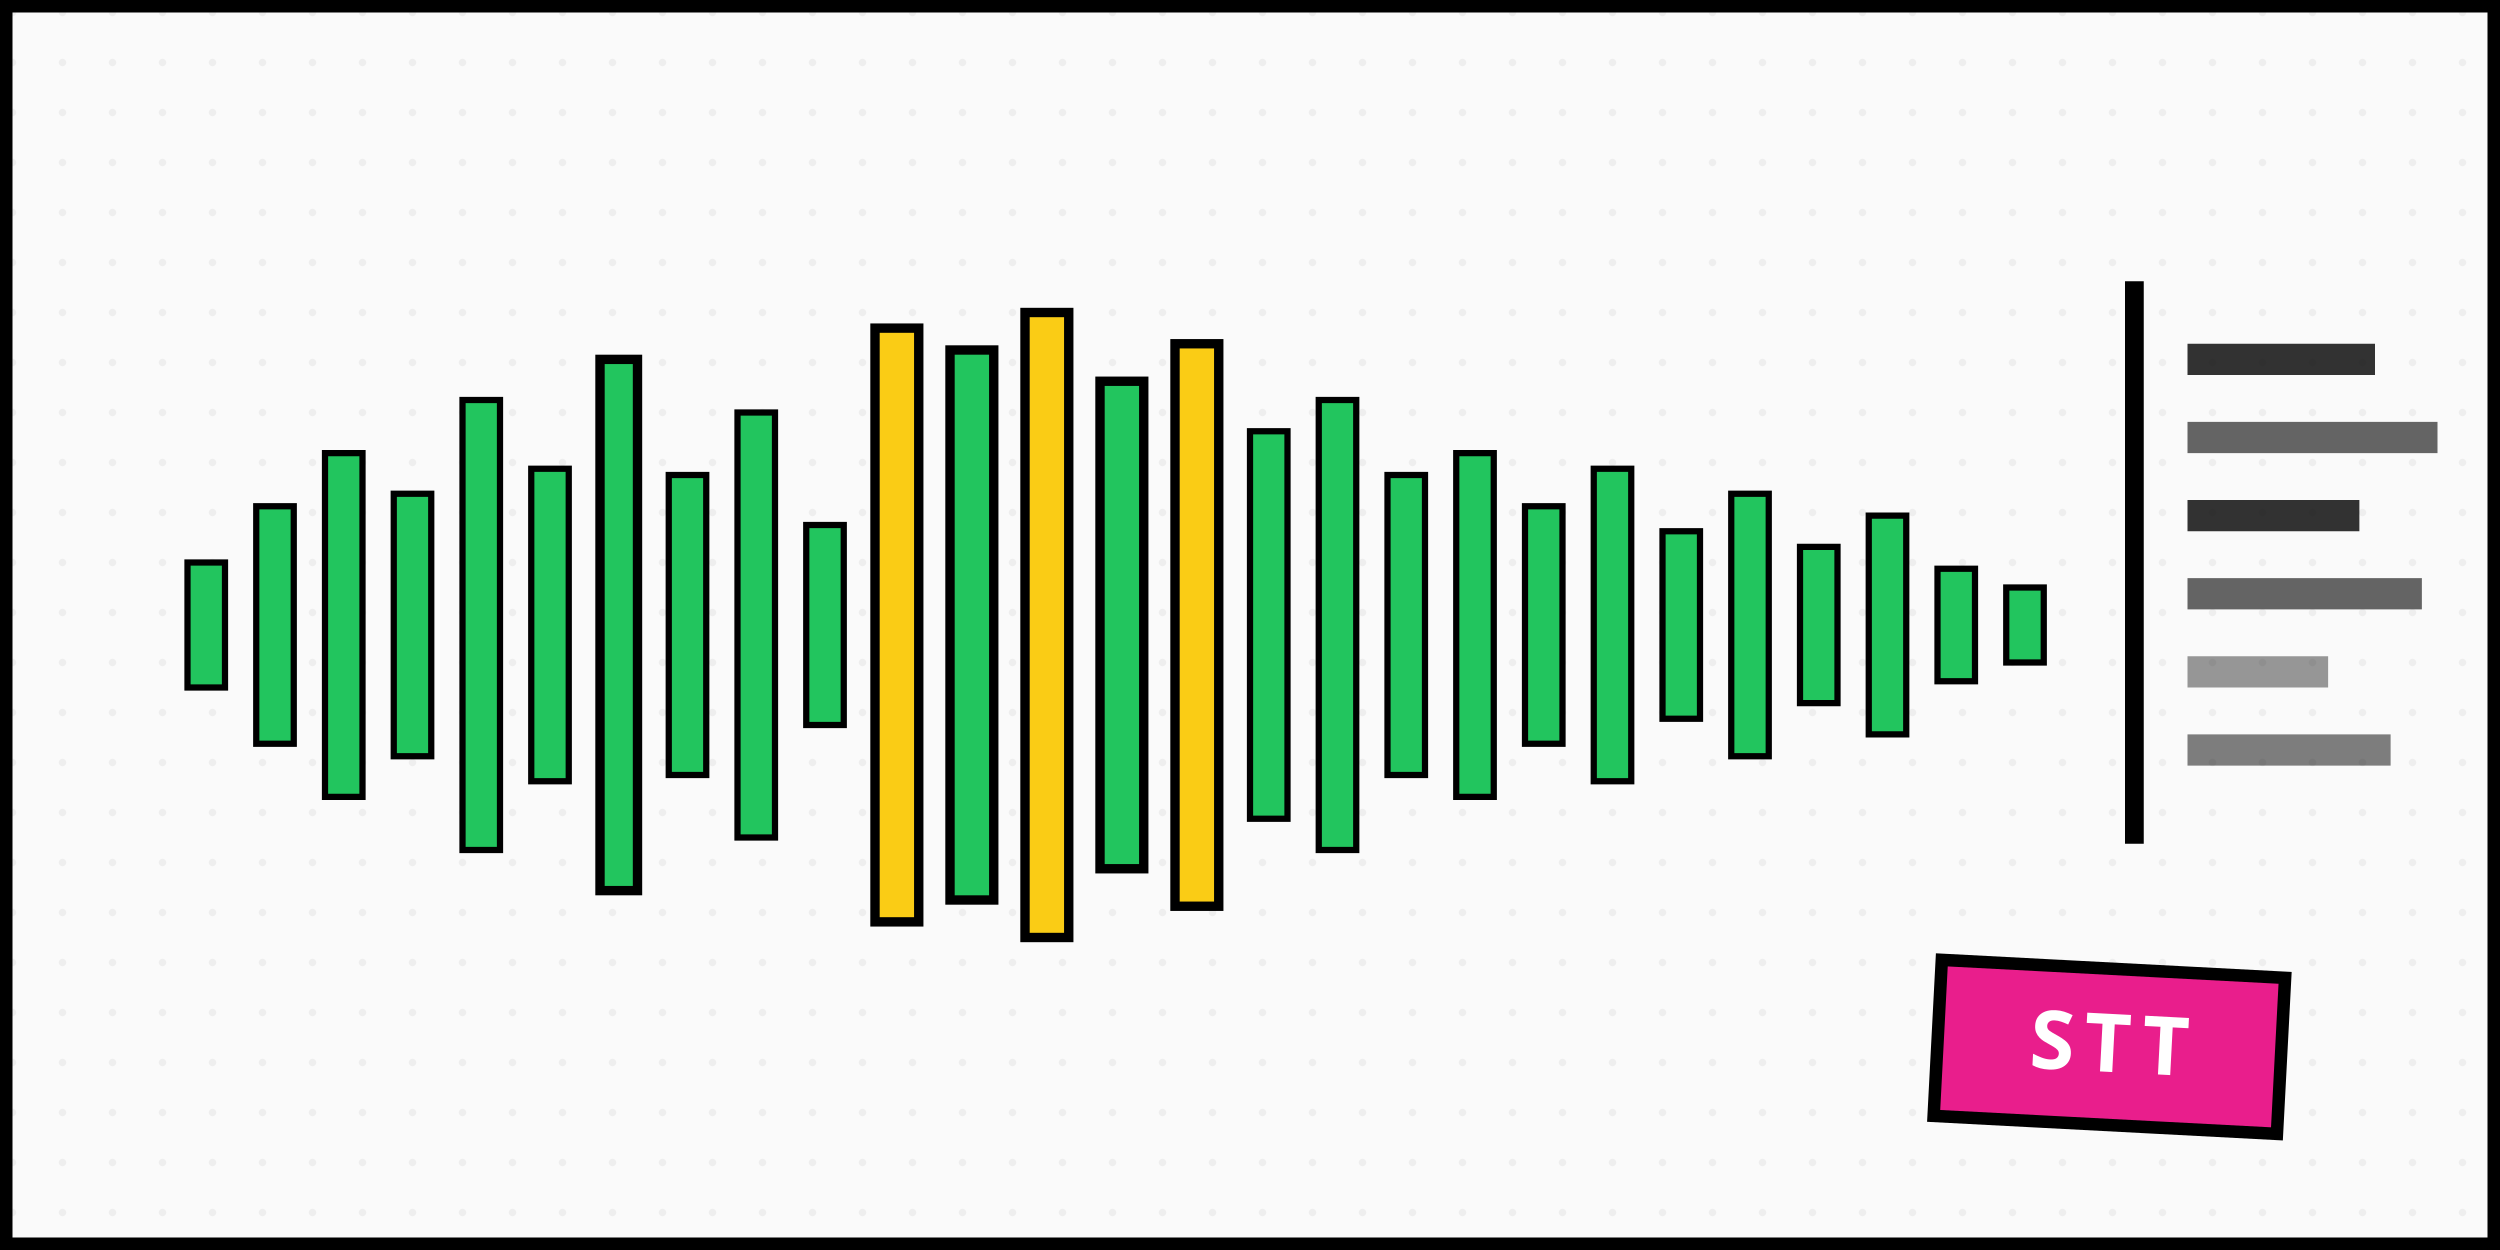
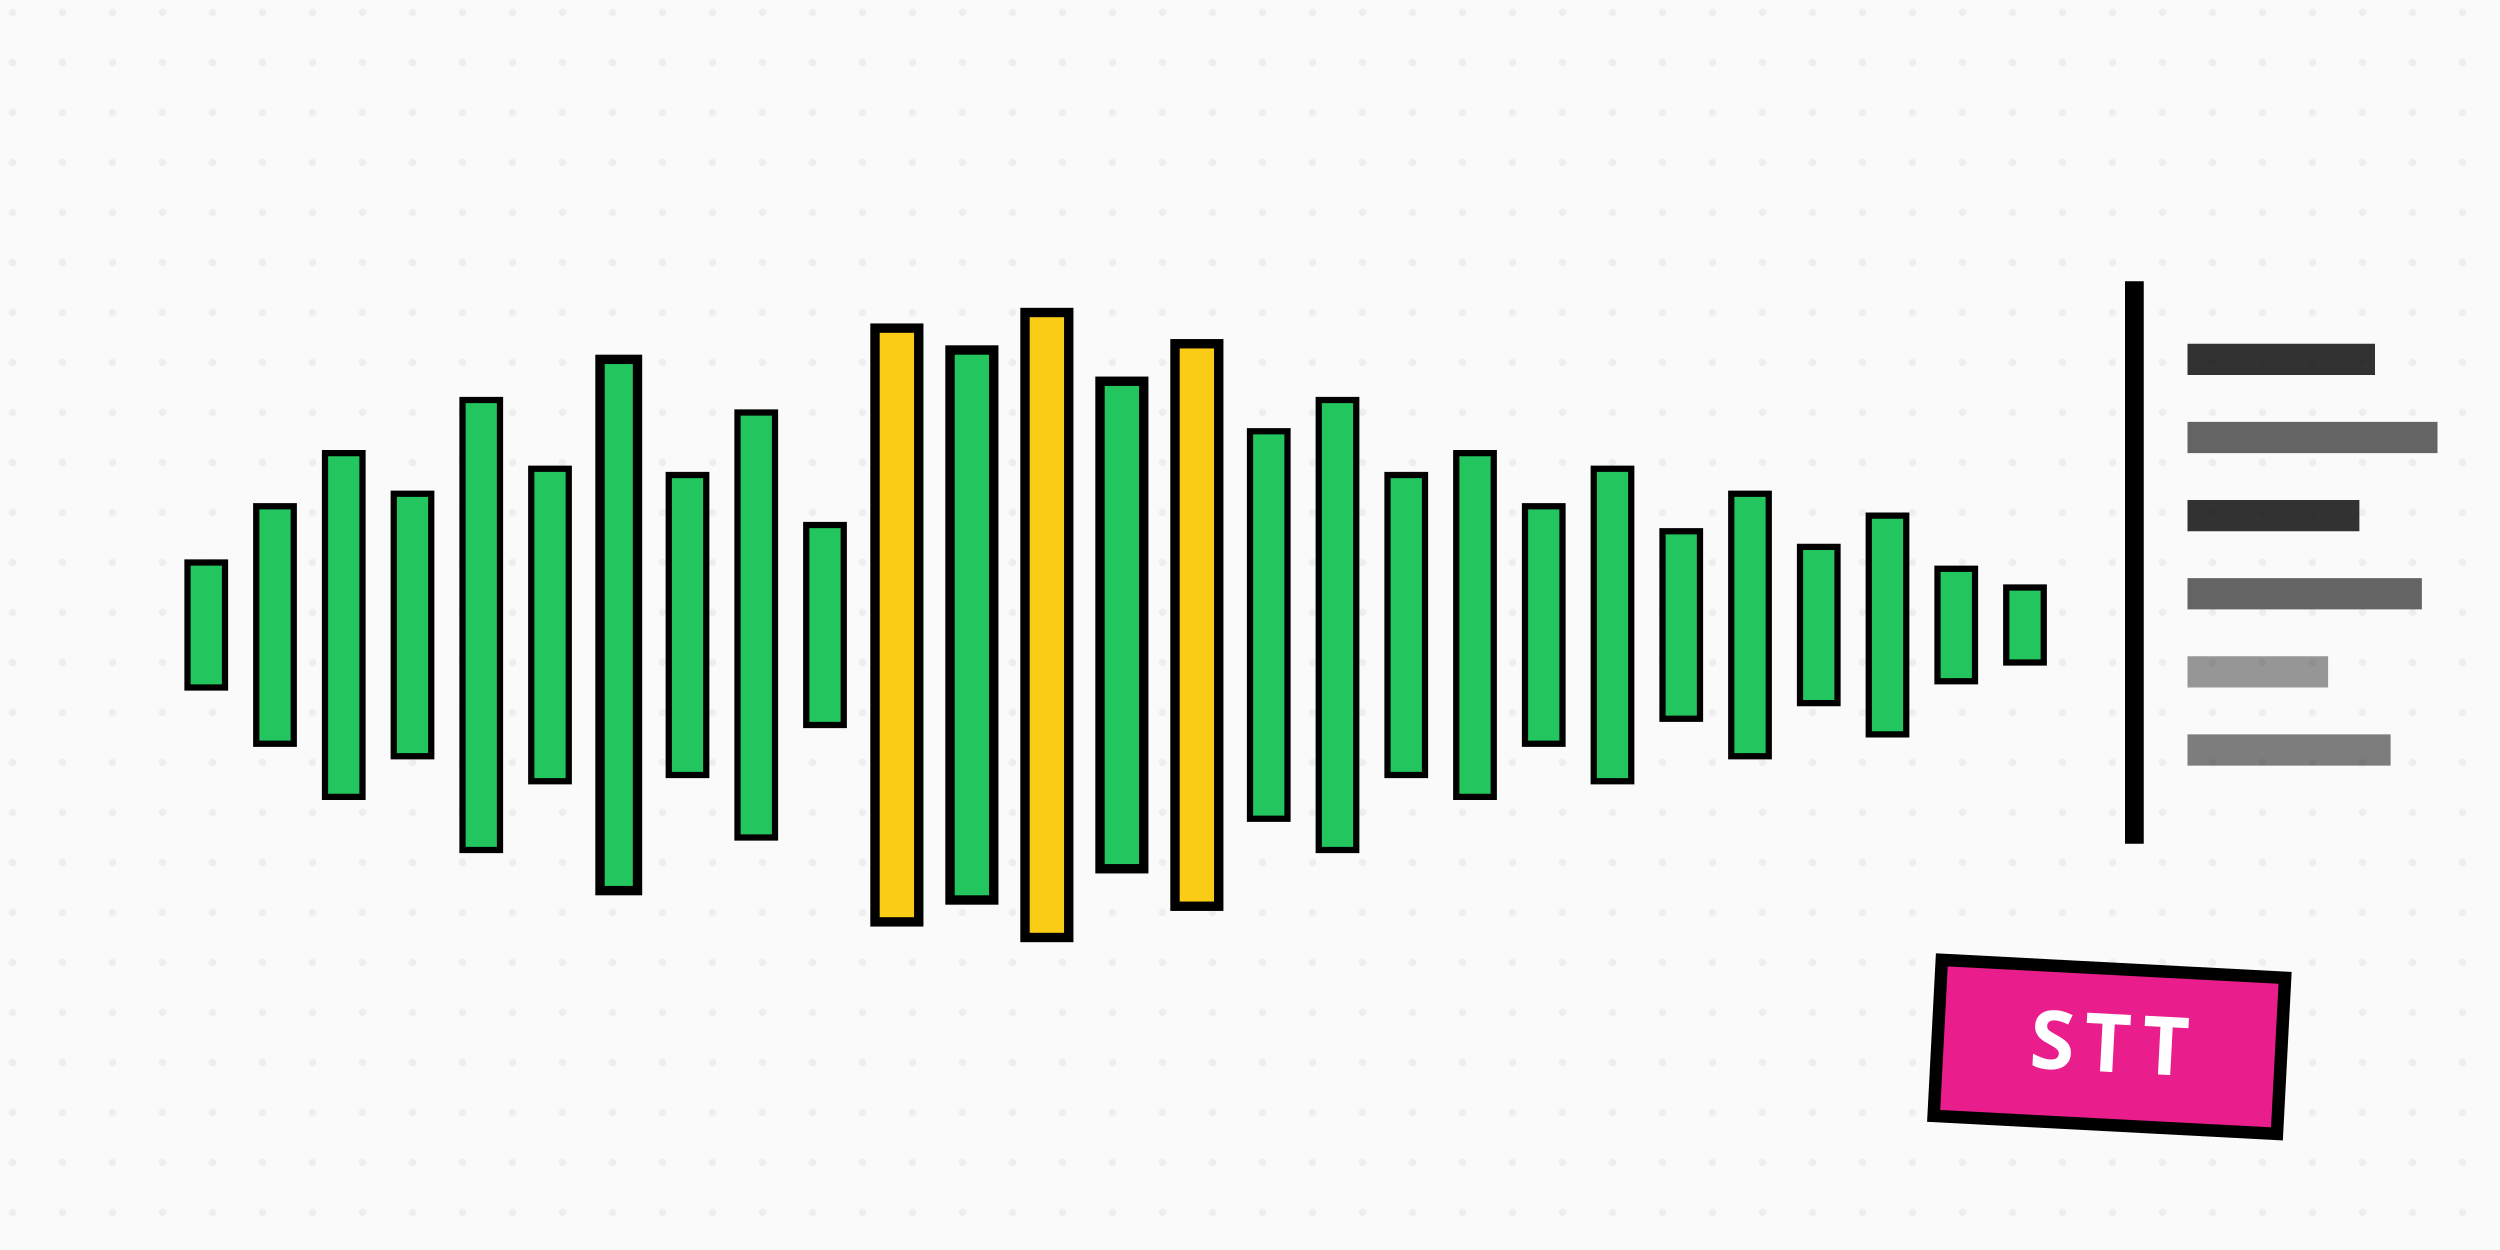
<svg xmlns="http://www.w3.org/2000/svg" viewBox="0 0 800 400">
  <rect width="800" height="400" fill="#FAFAFA" />
  <defs>
    <pattern id="dots3" x="0" y="0" width="16" height="16" patternUnits="userSpaceOnUse">
      <circle cx="4" cy="4" r="1.2" fill="#000" opacity="0.05" />
    </pattern>
  </defs>
  <rect width="800" height="400" fill="url(#dots3)" />
-   <rect x="2" y="2" width="796" height="396" fill="none" stroke="#000" stroke-width="4" />
  <g transform="translate(60, 200)">
    <rect x="0" y="-20" width="12" height="40" fill="#22C55E" stroke="#000" stroke-width="2" />
    <rect x="22" y="-38" width="12" height="76" fill="#22C55E" stroke="#000" stroke-width="2" />
    <rect x="44" y="-55" width="12" height="110" fill="#22C55E" stroke="#000" stroke-width="2" />
    <rect x="66" y="-42" width="12" height="84" fill="#22C55E" stroke="#000" stroke-width="2" />
    <rect x="88" y="-72" width="12" height="144" fill="#22C55E" stroke="#000" stroke-width="2" />
    <rect x="110" y="-50" width="12" height="100" fill="#22C55E" stroke="#000" stroke-width="2" />
    <rect x="132" y="-85" width="12" height="170" fill="#22C55E" stroke="#000" stroke-width="3" />
    <rect x="154" y="-48" width="12" height="96" fill="#22C55E" stroke="#000" stroke-width="2" />
    <rect x="176" y="-68" width="12" height="136" fill="#22C55E" stroke="#000" stroke-width="2" />
    <rect x="198" y="-32" width="12" height="64" fill="#22C55E" stroke="#000" stroke-width="2" />
    <rect x="220" y="-95" width="14" height="190" fill="#FACC15" stroke="#000" stroke-width="3" />
    <rect x="244" y="-88" width="14" height="176" fill="#22C55E" stroke="#000" stroke-width="3" />
    <rect x="268" y="-100" width="14" height="200" fill="#FACC15" stroke="#000" stroke-width="3" />
    <rect x="292" y="-78" width="14" height="156" fill="#22C55E" stroke="#000" stroke-width="3" />
    <rect x="316" y="-90" width="14" height="180" fill="#FACC15" stroke="#000" stroke-width="3" />
    <rect x="340" y="-62" width="12" height="124" fill="#22C55E" stroke="#000" stroke-width="2" />
    <rect x="362" y="-72" width="12" height="144" fill="#22C55E" stroke="#000" stroke-width="2" />
    <rect x="384" y="-48" width="12" height="96" fill="#22C55E" stroke="#000" stroke-width="2" />
    <rect x="406" y="-55" width="12" height="110" fill="#22C55E" stroke="#000" stroke-width="2" />
    <rect x="428" y="-38" width="12" height="76" fill="#22C55E" stroke="#000" stroke-width="2" />
    <rect x="450" y="-50" width="12" height="100" fill="#22C55E" stroke="#000" stroke-width="2" />
    <rect x="472" y="-30" width="12" height="60" fill="#22C55E" stroke="#000" stroke-width="2" />
    <rect x="494" y="-42" width="12" height="84" fill="#22C55E" stroke="#000" stroke-width="2" />
    <rect x="516" y="-25" width="12" height="50" fill="#22C55E" stroke="#000" stroke-width="2" />
    <rect x="538" y="-35" width="12" height="70" fill="#22C55E" stroke="#000" stroke-width="2" />
    <rect x="560" y="-18" width="12" height="36" fill="#22C55E" stroke="#000" stroke-width="2" />
    <rect x="582" y="-12" width="12" height="24" fill="#22C55E" stroke="#000" stroke-width="2" />
  </g>
  <rect x="680" y="90" width="6" height="180" fill="#000" />
  <rect x="700" y="110" width="60" height="10" fill="#000" opacity="0.8" />
  <rect x="700" y="135" width="80" height="10" fill="#000" opacity="0.6" />
  <rect x="700" y="160" width="55" height="10" fill="#000" opacity="0.8" />
  <rect x="700" y="185" width="75" height="10" fill="#000" opacity="0.6" />
  <rect x="700" y="210" width="45" height="10" fill="#000" opacity="0.4" />
  <rect x="700" y="235" width="65" height="10" fill="#000" opacity="0.5" />
  <rect x="620" y="310" width="110" height="50" fill="#E91E8C" stroke="#000" stroke-width="4" transform="rotate(3 675 335)" />
  <text x="675" y="343" font-family="system-ui, sans-serif" font-size="26" font-weight="900" fill="#FFF" text-anchor="middle" letter-spacing="3" transform="rotate(3 675 335)">STT</text>
</svg>
